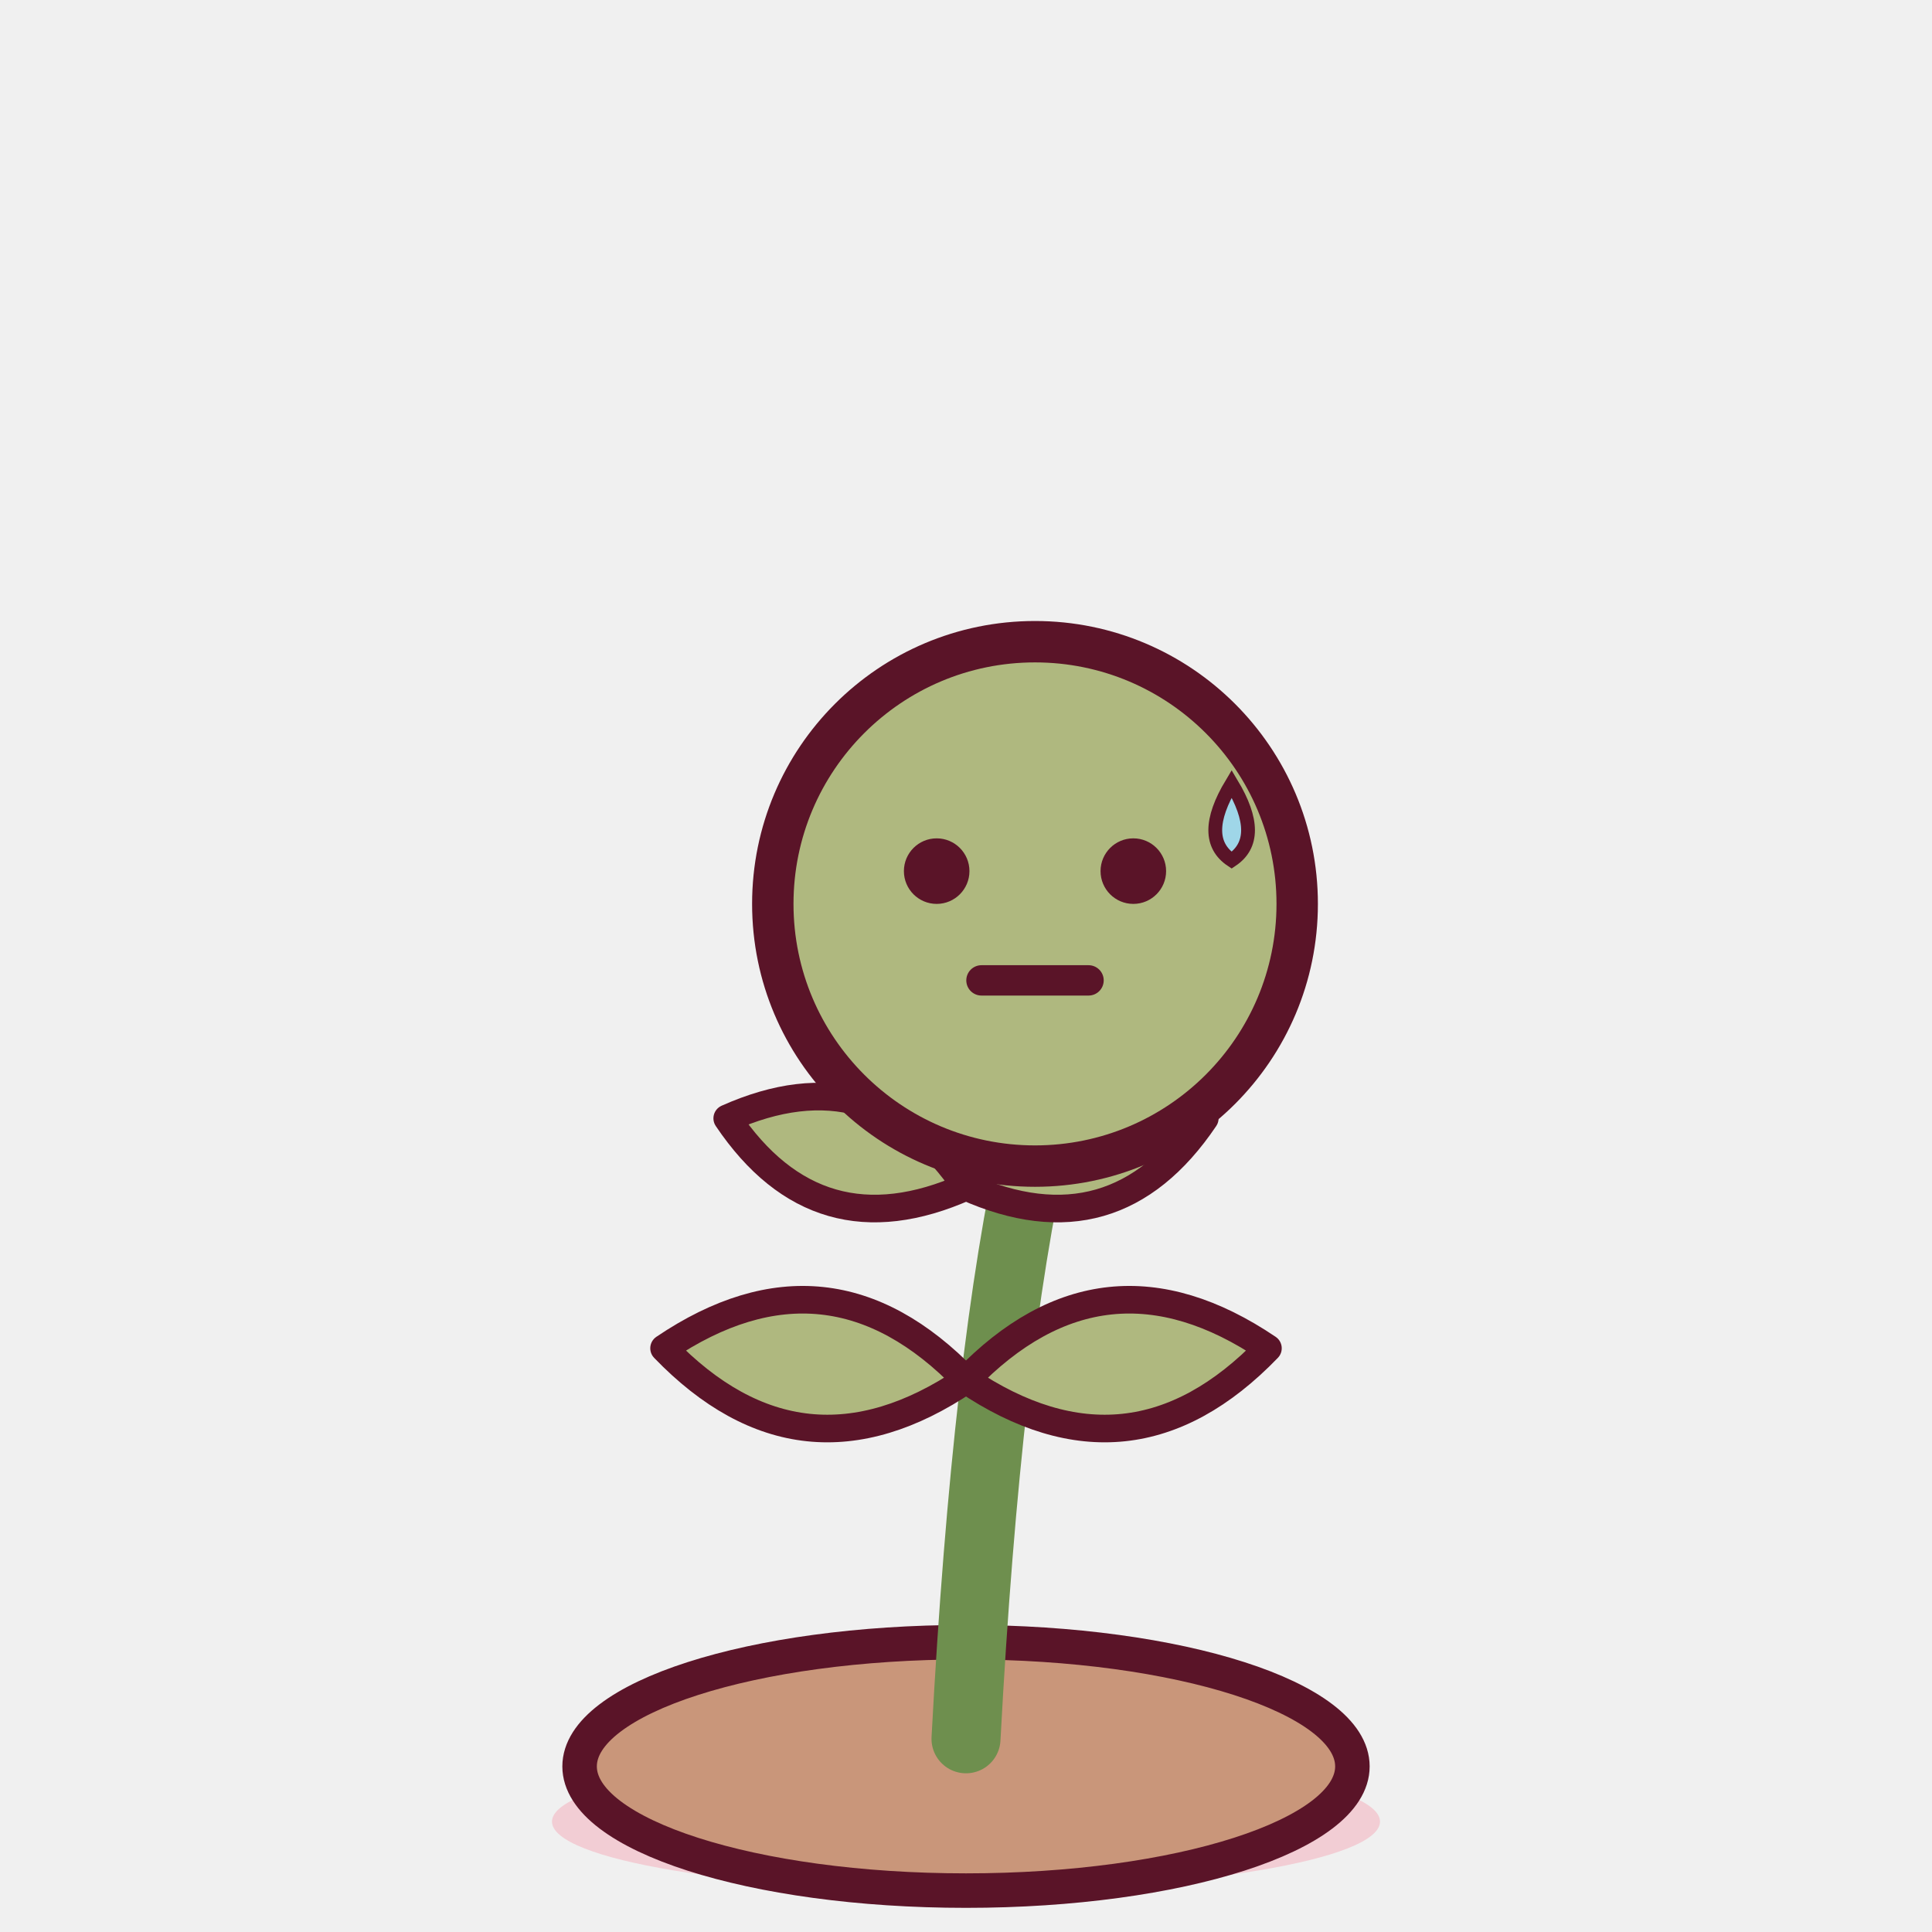
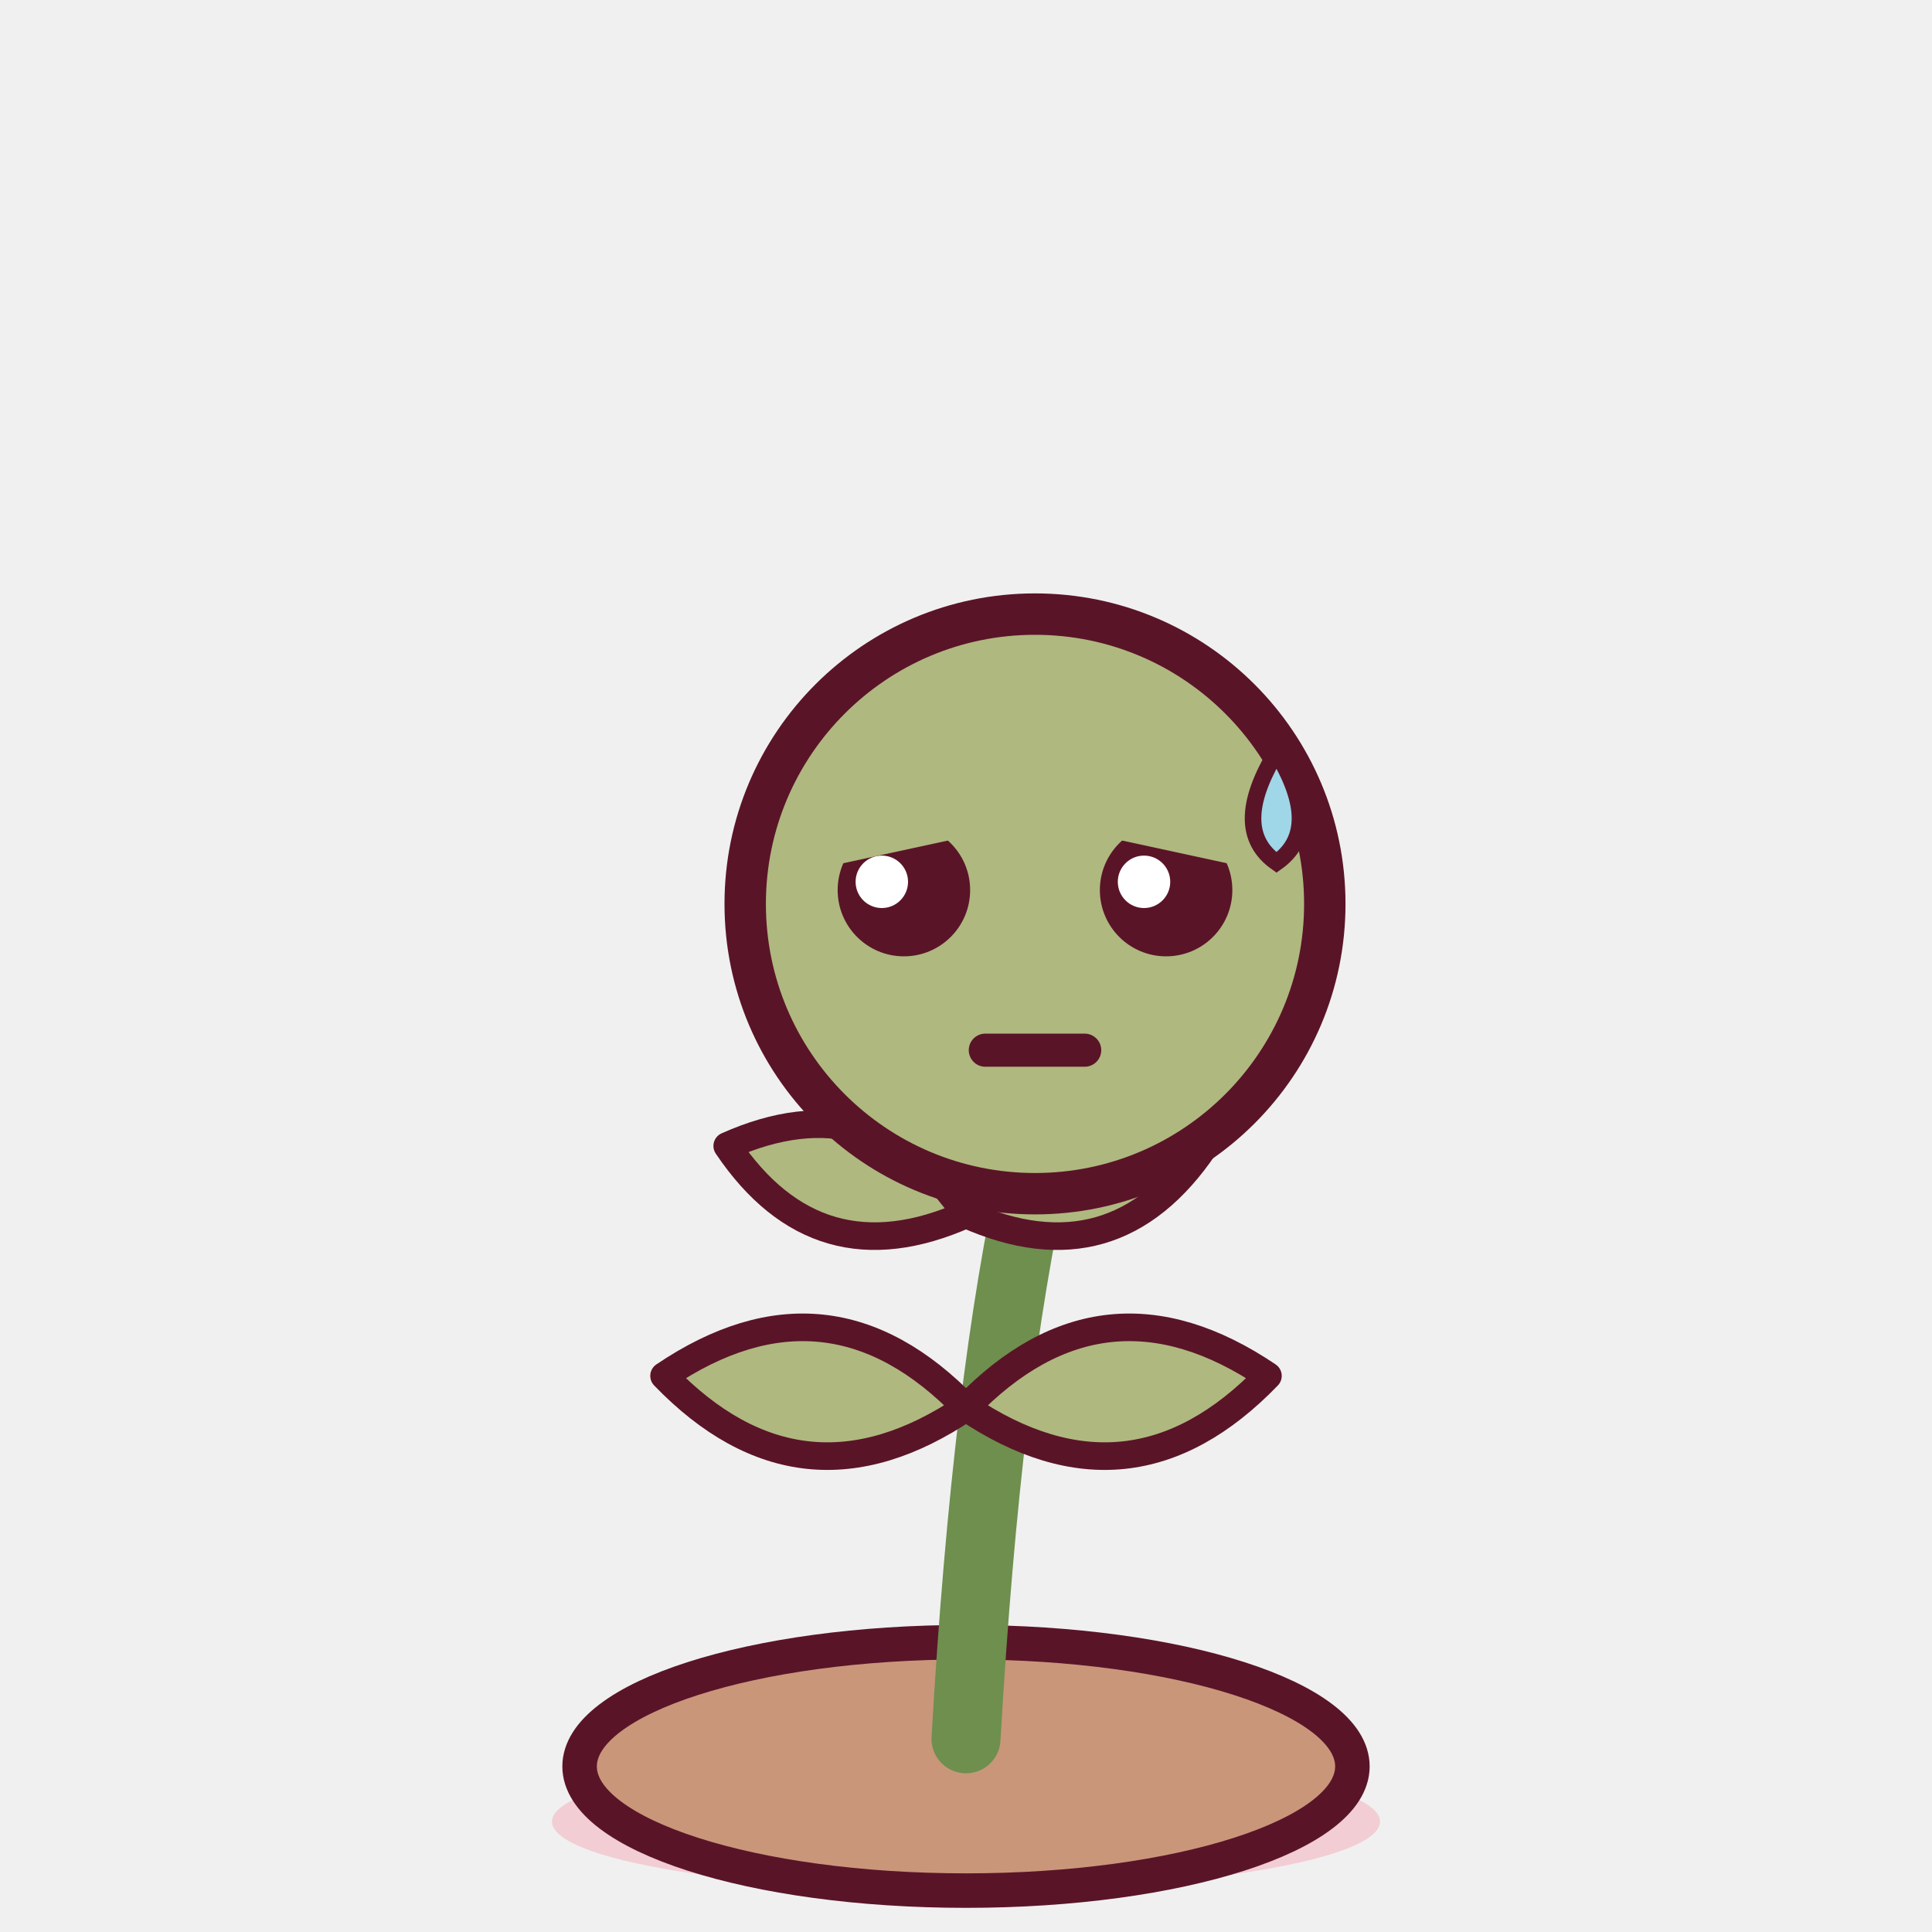
<svg xmlns="http://www.w3.org/2000/svg" viewBox="-10 0 140 140">
  <ellipse cx="60" cy="132" rx="30" ry="5" fill="#F2CDD4" />
  <ellipse cx="60" cy="128" rx="28" ry="9" fill="#C9967A" stroke="#5A1428" stroke-width="2.5" />
-   <path d="M60 126 Q61.5 98 65 82.5" stroke="#6E8F4E" stroke-width="5" fill="none" stroke-linecap="round" />
-   <path d="M0 0 Q11 -9.24 22 0 Q11 9.24 0 0 Z" transform="translate(60 100) rotate(186)" fill="#AFB87F" stroke="#5A1428" stroke-width="2" stroke-linejoin="round" />
-   <path d="M0 0 Q11 -9.24 22 0 Q11 9.24 0 0 Z" transform="translate(60 100) rotate(-6)" fill="#AFB87F" stroke="#5A1428" stroke-width="2" stroke-linejoin="round" />
-   <path d="M0 0 Q9 -7.56 18 0 Q9 7.56 0 0 Z" transform="translate(60 86) rotate(196)" fill="#AFB87F" stroke="#5A1428" stroke-width="2" stroke-linejoin="round" />
-   <path d="M0 0 Q9 -7.56 18 0 Q9 7.56 0 0 Z" transform="translate(60 86) rotate(-16)" fill="#AFB87F" stroke="#5A1428" stroke-width="2" stroke-linejoin="round" />
-   <circle cx="65" cy="65.5" r="19" fill="#AFB87F" stroke="#5A1428" stroke-width="3" />
-   <circle cx="57.875" cy="63.125" r="2.375" fill="#5A1428" />
-   <circle cx="72.125" cy="63.125" r="2.375" fill="#5A1428" />
-   <path d="M61.121 71.042 L68.879 71.042" stroke="#5A1428" stroke-width="2.2" fill="none" stroke-linecap="round" />
-   <path d="M79.25 56.792 q2.375 3.958 0 5.542 q-2.375 -1.583 0 -5.542 z" fill="#9FD6E8" stroke="#5A1428" stroke-width="1" />
+   <path d="M60 126 Q61.5 100 65 84.5" stroke="#6E8F4E" stroke-width="5" fill="none" stroke-linecap="round" />
+   <path d="M0 0 Q11 -9.24 22 0 Q11 9.24 0 0 Z" transform="translate(60 102) rotate(186)" fill="#AFB87F" stroke="#5A1428" stroke-width="2" stroke-linejoin="round" />
+   <path d="M0 0 Q9 -7.56 18 0 Q9 7.56 0 0 Z" transform="translate(60 88) rotate(196)" fill="#AFB87F" stroke="#5A1428" stroke-width="2" stroke-linejoin="round" />
+   <path d="M0 0 Q11 -9.24 22 0 Q11 9.24 0 0 Z" transform="translate(60 102) rotate(-6)" fill="#AFB87F" stroke="#5A1428" stroke-width="2" stroke-linejoin="round" />
+   <path d="M0 0 Q9 -7.56 18 0 Q9 7.56 0 0 Z" transform="translate(60 88) rotate(-16)" fill="#AFB87F" stroke="#5A1428" stroke-width="2" stroke-linejoin="round" />
+   <circle cx="65" cy="65.5" r="21" fill="#AFB87F" stroke="#5A1428" stroke-width="3" />
+   <ellipse cx="55.5" cy="64.5" rx="4.8" ry="4.8" fill="#5A1428" />
+   <circle cx="53.9" cy="63.9" r="1.9" fill="#FFFFFF" />
+   <path d="M61.5 57 L49.5 57 L49.5 62.9 L61.5 60.3 Z" fill="#AFB87F" />
+   <ellipse cx="74.5" cy="64.5" rx="4.8" ry="4.8" fill="#5A1428" />
+   <circle cx="72.9" cy="63.9" r="1.9" fill="#FFFFFF" />
+   <path d="M68.5 57 L80.5 57 L80.5 62.9 L68.5 60.3 Z" fill="#AFB87F" />
+   <path d="M61.4 76.1 L68.6 76.1" stroke="#5A1428" stroke-width="2.4" fill="none" stroke-linecap="round" />
+   <path d="M82.5 54.5 q3.4 5.6 0 8 q-3.4 -2.4 0 -8 z" fill="#9FD6E8" stroke="#5A1428" stroke-width="1.2" />
</svg>
